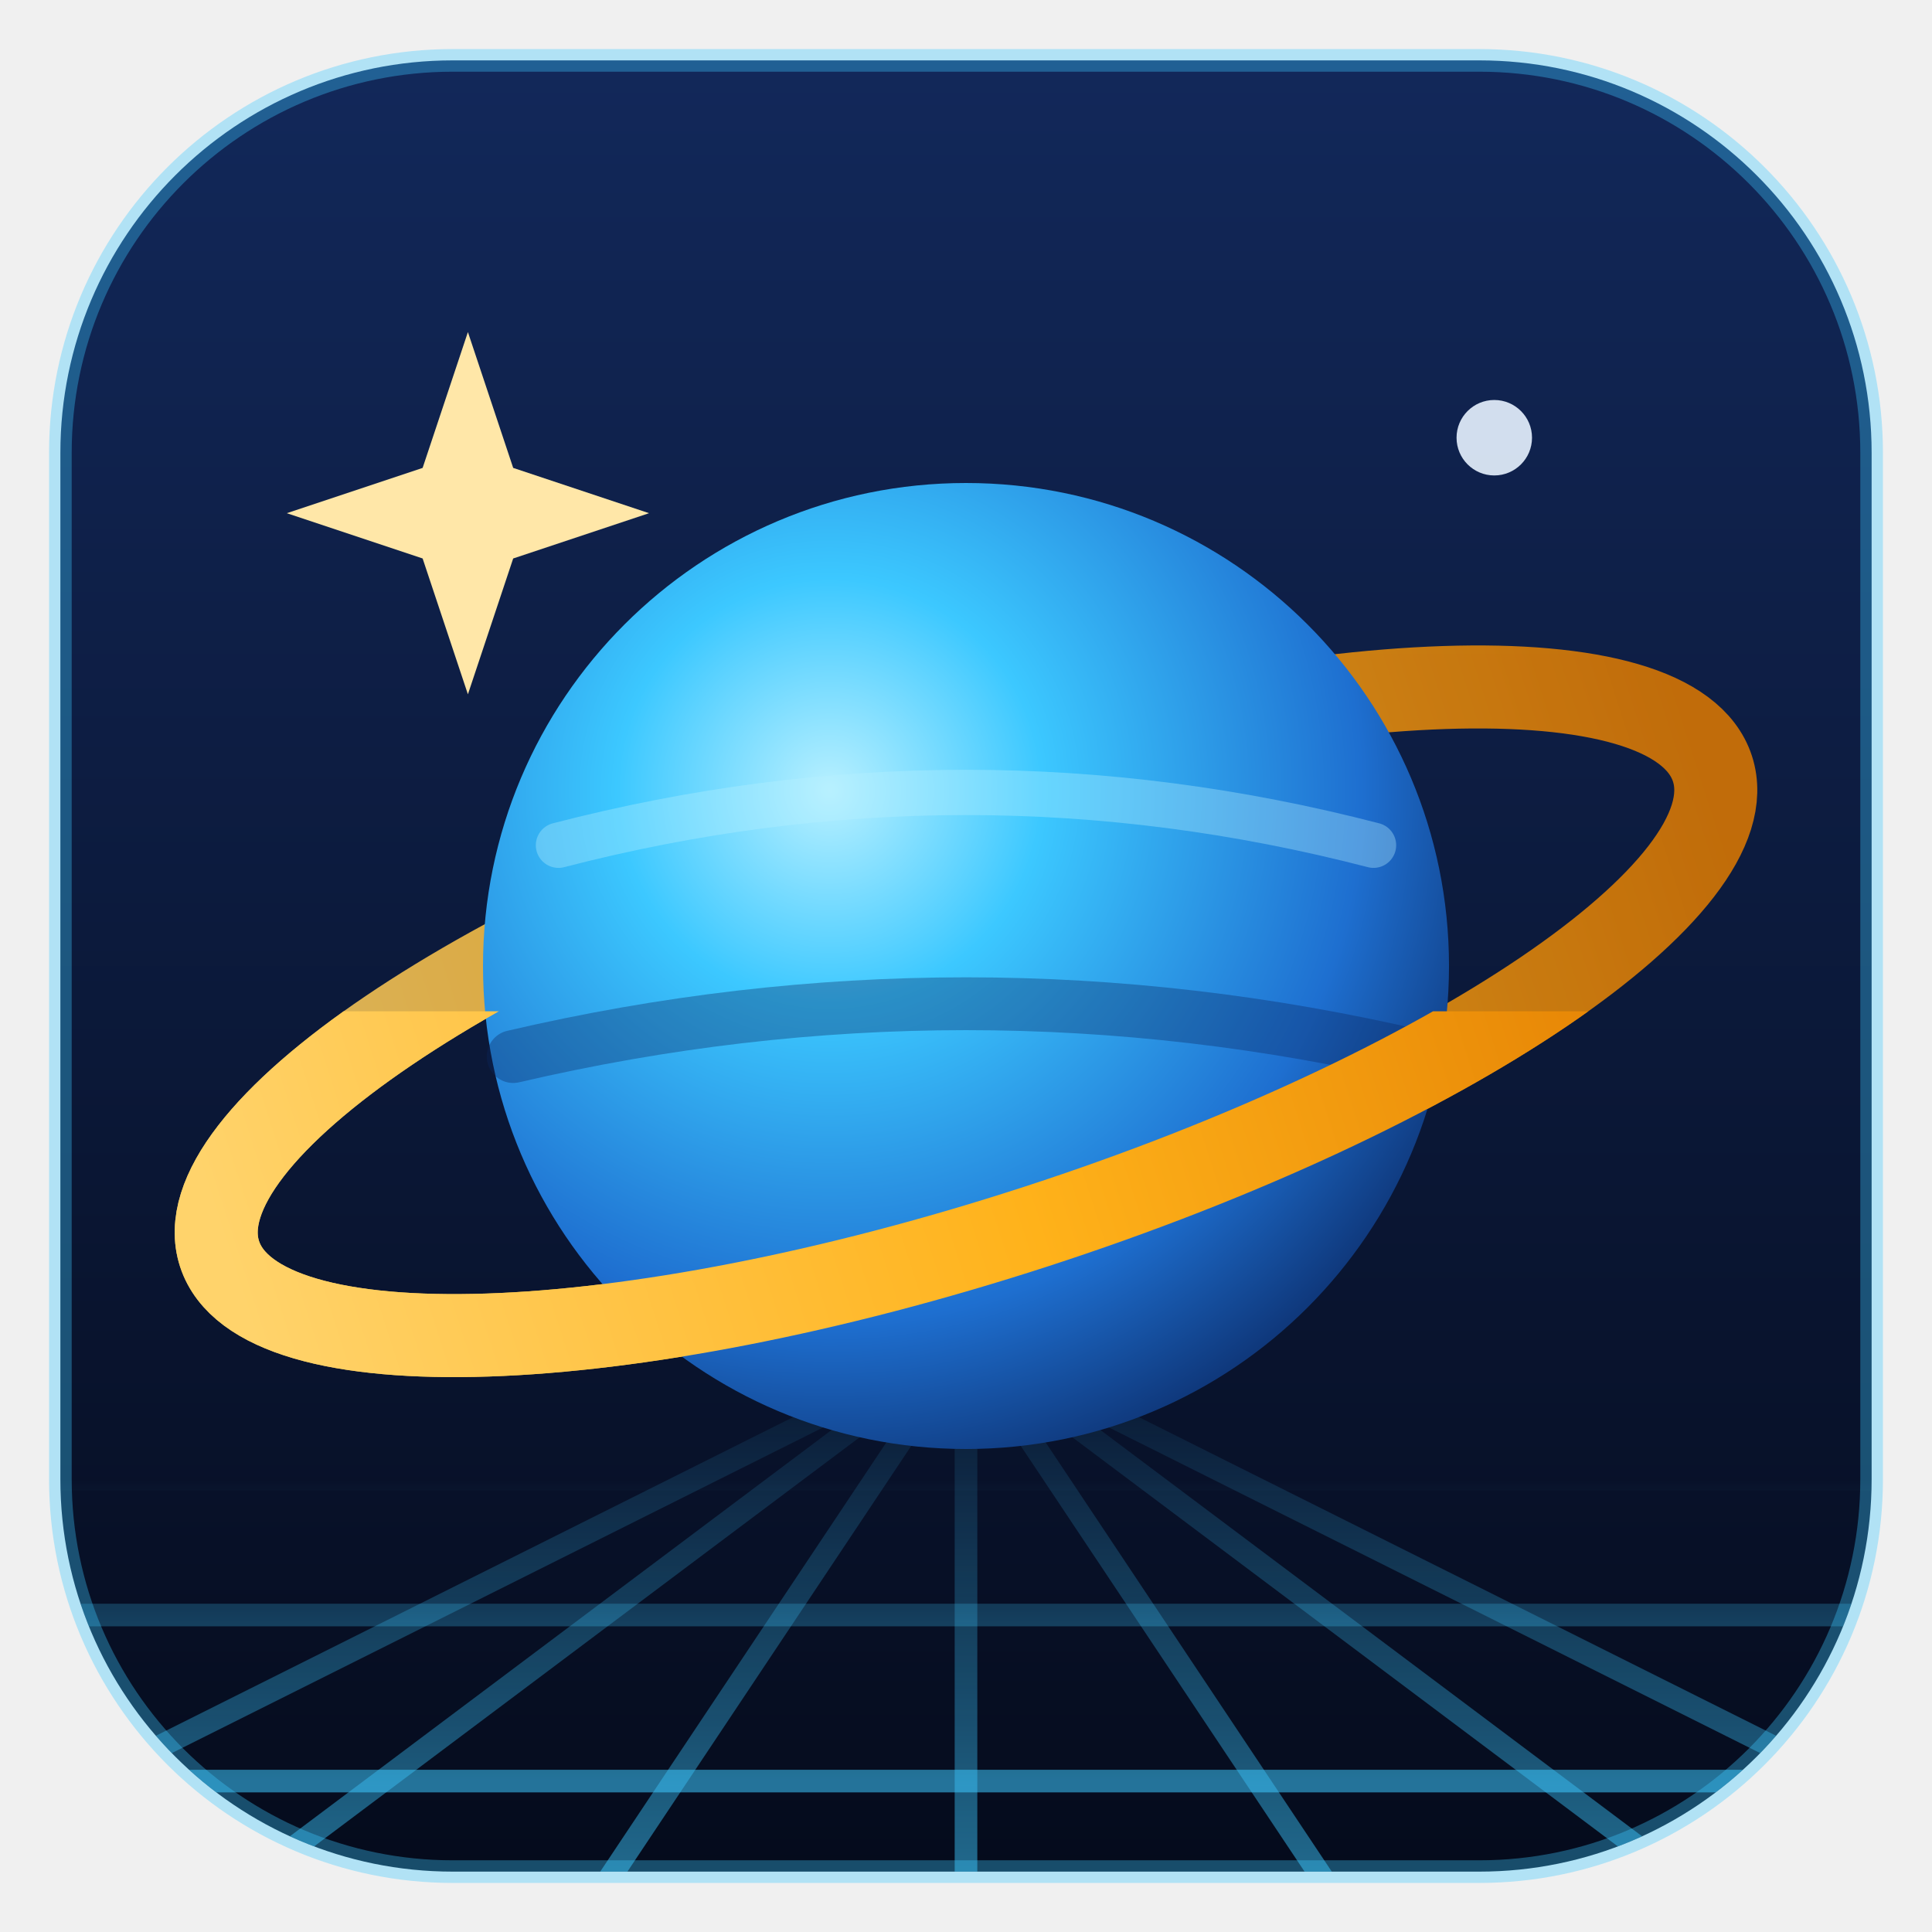
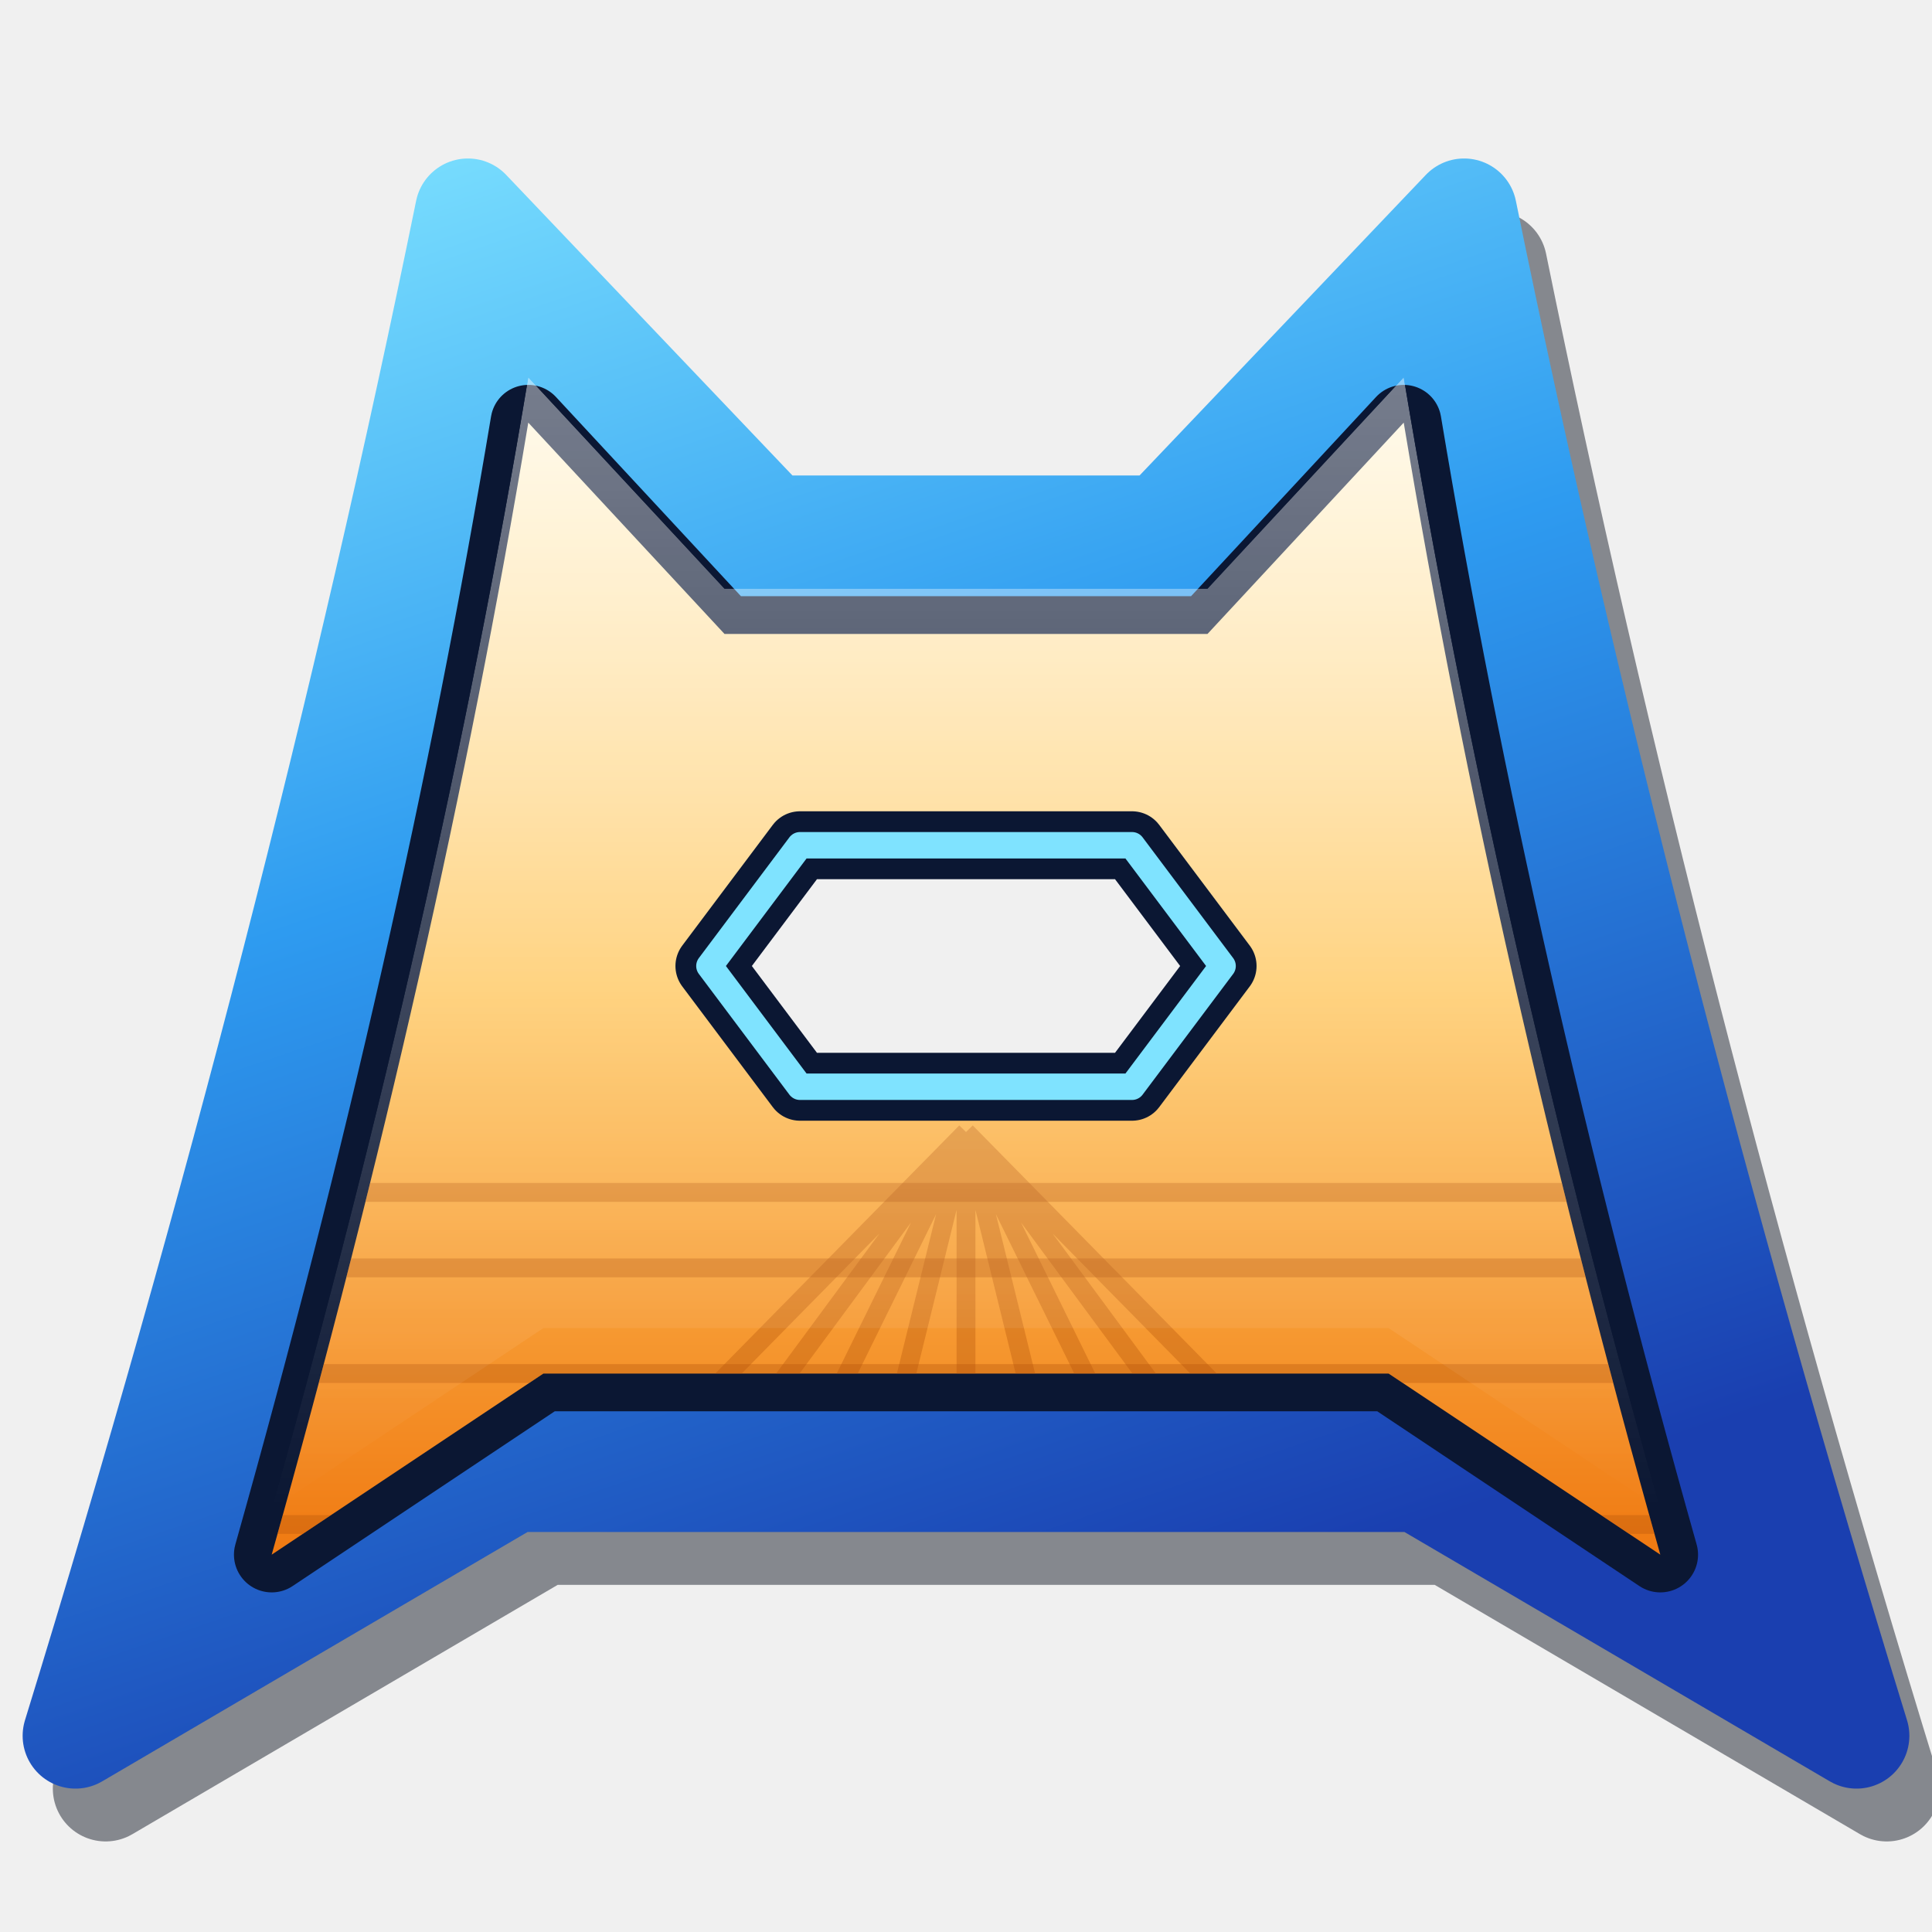
<svg xmlns="http://www.w3.org/2000/svg" viewBox="0 0 256 256" width="256" height="256">
  <defs>
-     <linearGradient id="tile" x1="0" y1="0" x2="0" y2="1">
-       <stop offset="0" stop-color="#12285A" />
-       <stop offset="1" stop-color="#050B1C" />
+     <linearGradient id="rim" x1="0" y1="0" x2="0.4" y2="1">
+       <stop offset="0" stop-color="#7FE3FF" />
+       <stop offset="0.45" stop-color="#2E9BF0" />
+       <stop offset="1" stop-color="#1A3FB0" />
    </linearGradient>
-     <radialGradient id="planet" cx="0.36" cy="0.32" r="0.78">
-       <stop offset="0" stop-color="#B8F0FF" />
-       <stop offset="0.28" stop-color="#3CC8FF" />
-       <stop offset="0.7" stop-color="#1E6FD0" />
-       <stop offset="1" stop-color="#0A2660" />
-     </radialGradient>
-     <linearGradient id="grid" x1="0" y1="0" x2="0" y2="1">
-       <stop offset="0" stop-color="#3CC8FF" stop-opacity="0" />
-       <stop offset="1" stop-color="#3CC8FF" stop-opacity="0.55" />
+     <linearGradient id="face" x1="0" y1="0" x2="0" y2="1">
+       <stop offset="0" stop-color="#FFF4D6" />
+       <stop offset="0.5" stop-color="#FFC861" />
+       <stop offset="1" stop-color="#F07A12" />
    </linearGradient>
-     <linearGradient id="ring" x1="0" y1="0" x2="1" y2="0">
-       <stop offset="0" stop-color="#FFD36B" />
-       <stop offset="0.5" stop-color="#FFB21A" />
-       <stop offset="1" stop-color="#E07A00" />
+     <linearGradient id="gloss" x1="0" y1="0" x2="0" y2="1">
+       <stop offset="0" stop-color="#FFFFFF" stop-opacity="0.55" />
+       <stop offset="1" stop-color="#FFFFFF" stop-opacity="0" />
    </linearGradient>
-     <clipPath id="tileclip">
-       <rect x="8" y="8" width="240" height="240" rx="52" />
-     </clipPath>
-     <clipPath id="front">
-       <rect x="0" y="134" width="256" height="122" />
+     <path id="shape" d="M62 12 L102 54 L154 54 L194 12 Q214 110 246 214 L188 180 L68 180 L10 214 Q42 110 62 12 Z" />
+     <path id="eye" d="M94 112 L106 96 L150 96 L162 112 L150 128 L106 128 Z" />
+     <path id="inner" d="M70 40 L96 68 L160 68 L186 40 Q198 112 220 190 L184 166 L72 166 L36 190 Q58 112 70 40 Z" />
+     <mask id="cut">
+       <rect width="256" height="256" fill="#fff" />
+       <use href="#eye" fill="#000" />
+     </mask>
+     <clipPath id="innerclip">
+       <use href="#inner" />
    </clipPath>
  </defs>
-   <rect x="8" y="8" width="240" height="240" rx="52" fill="url(#tile)" />
-   <g clip-path="url(#tileclip)" stroke="url(#grid)" stroke-width="3" fill="none">
-     <path d="M8 196 H248 M8 214 H248 M8 236 H248" />
-     <path d="M128 178 L128 256 M128 178 L76 256 M128 178 L180 256 M128 178 L24 256 M128 178 L232 256              M128 178 L-28 256 M128 178 L284 256" />
+   <g transform="translate(0 16)">
+     <g mask="url(#cut)">
+       <use href="#shape" fill="#030816" opacity="0.45" transform="translate(4 7)" stroke="#030816" stroke-width="14" stroke-linejoin="round" />
+       <use href="#shape" fill="url(#rim)" stroke="url(#rim)" stroke-width="14" stroke-linejoin="round" />
+       <use href="#inner" fill="#0B1733" stroke="#0B1733" stroke-width="10" stroke-linejoin="round" />
+       <use href="#inner" fill="url(#face)" />
+       <g clip-path="url(#innerclip)" stroke="#B5530A" stroke-opacity="0.35" stroke-width="2.5" fill="none">
+         <path d="M0 142 H256 M0 152 H256 M0 166 H256 M0 186 H256" />
+         <path d="M128 134 L128 256 M128 134 L98 256 M128 134 L158 256 M128 134 L68 256 M128 134 L188 256                M128 134 L38 256 M128 134 L218 256 M128 134 L8 256 M128 134 L248 256" />
+       </g>
+       <use href="#inner" fill="url(#gloss)" clip-path="url(#innerclip)" transform="translate(0 -6)" opacity="0.8" />
+     </g>
+     <use href="#eye" fill="none" stroke="#0B1733" stroke-width="9" stroke-linejoin="round" />
+     <use href="#eye" fill="none" stroke="#7FE3FF" stroke-width="3.5" stroke-linejoin="round" />
  </g>
-   <ellipse cx="128" cy="134" rx="104" ry="30" transform="rotate(-18 128 134)" fill="none" stroke="url(#ring)" stroke-width="11" opacity="0.85" />
-   <circle cx="128" cy="128" r="64" fill="url(#planet)" />
-   <path d="M74 112 Q128 98 182 112" stroke="#B8F0FF" stroke-opacity="0.35" stroke-width="6" fill="none" stroke-linecap="round" />
-   <path d="M68 140 Q128 126 188 140" stroke="#0A2660" stroke-opacity="0.35" stroke-width="7" fill="none" stroke-linecap="round" />
-   <g clip-path="url(#front)">
-     <ellipse cx="128" cy="134" rx="104" ry="30" transform="rotate(-18 128 134)" fill="none" stroke="url(#ring)" stroke-width="11" />
-   </g>
-   <path d="M62 44 L68 62 L86 68 L68 74 L62 92 L56 74 L38 68 L56 62 Z" fill="#FFE7A8" />
-   <circle cx="198" cy="58" r="5" fill="#E8F3FF" opacity="0.9" />
-   <rect x="8" y="8" width="240" height="240" rx="52" fill="none" stroke="#3CC8FF" stroke-opacity="0.35" stroke-width="3" />
</svg>
